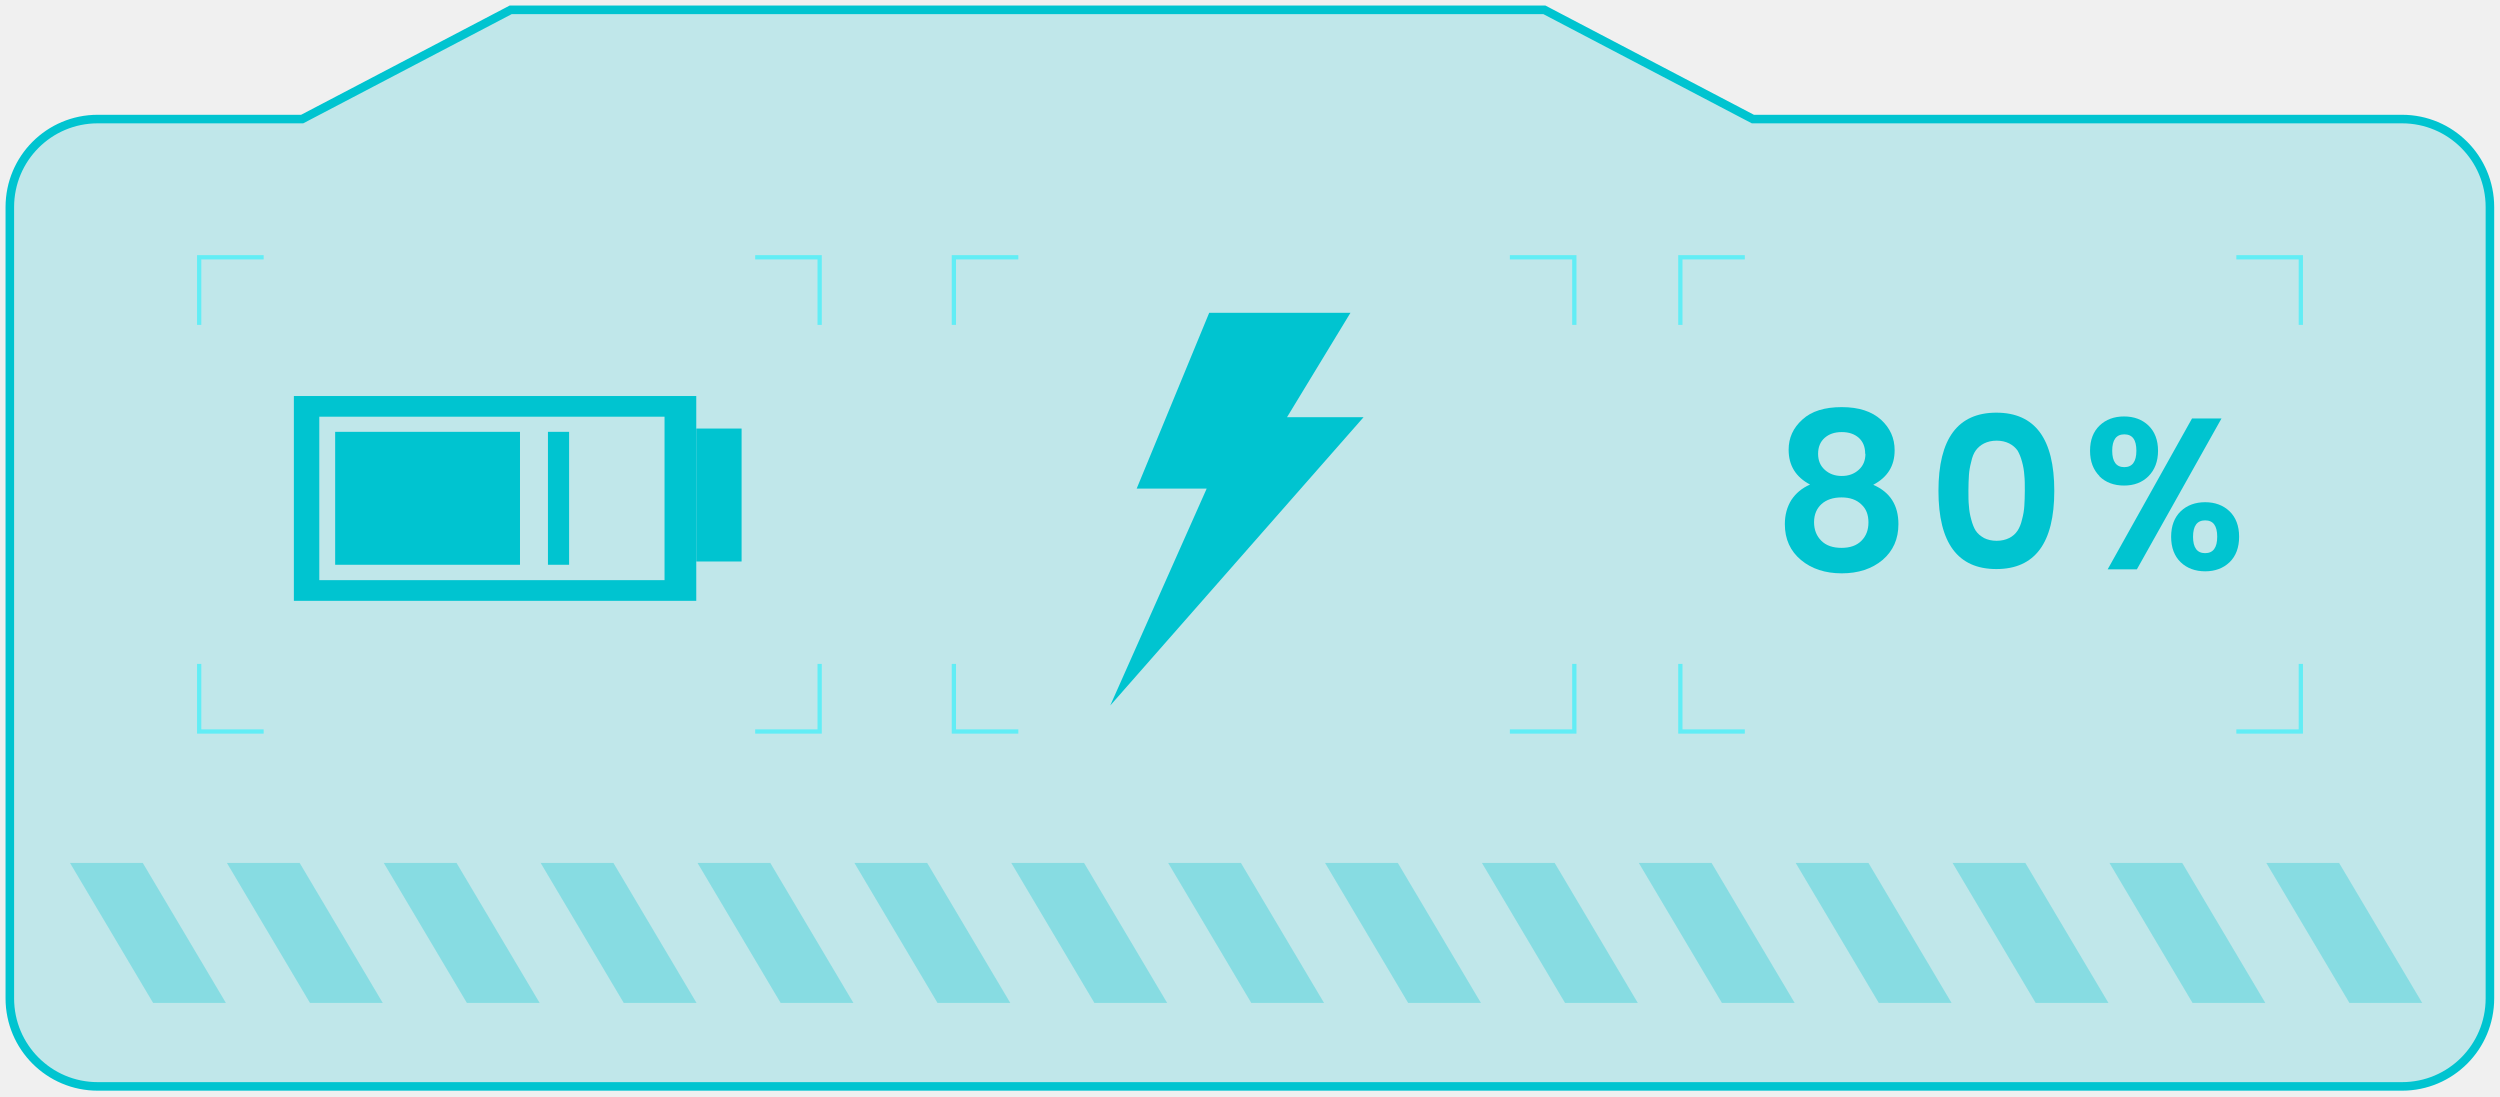
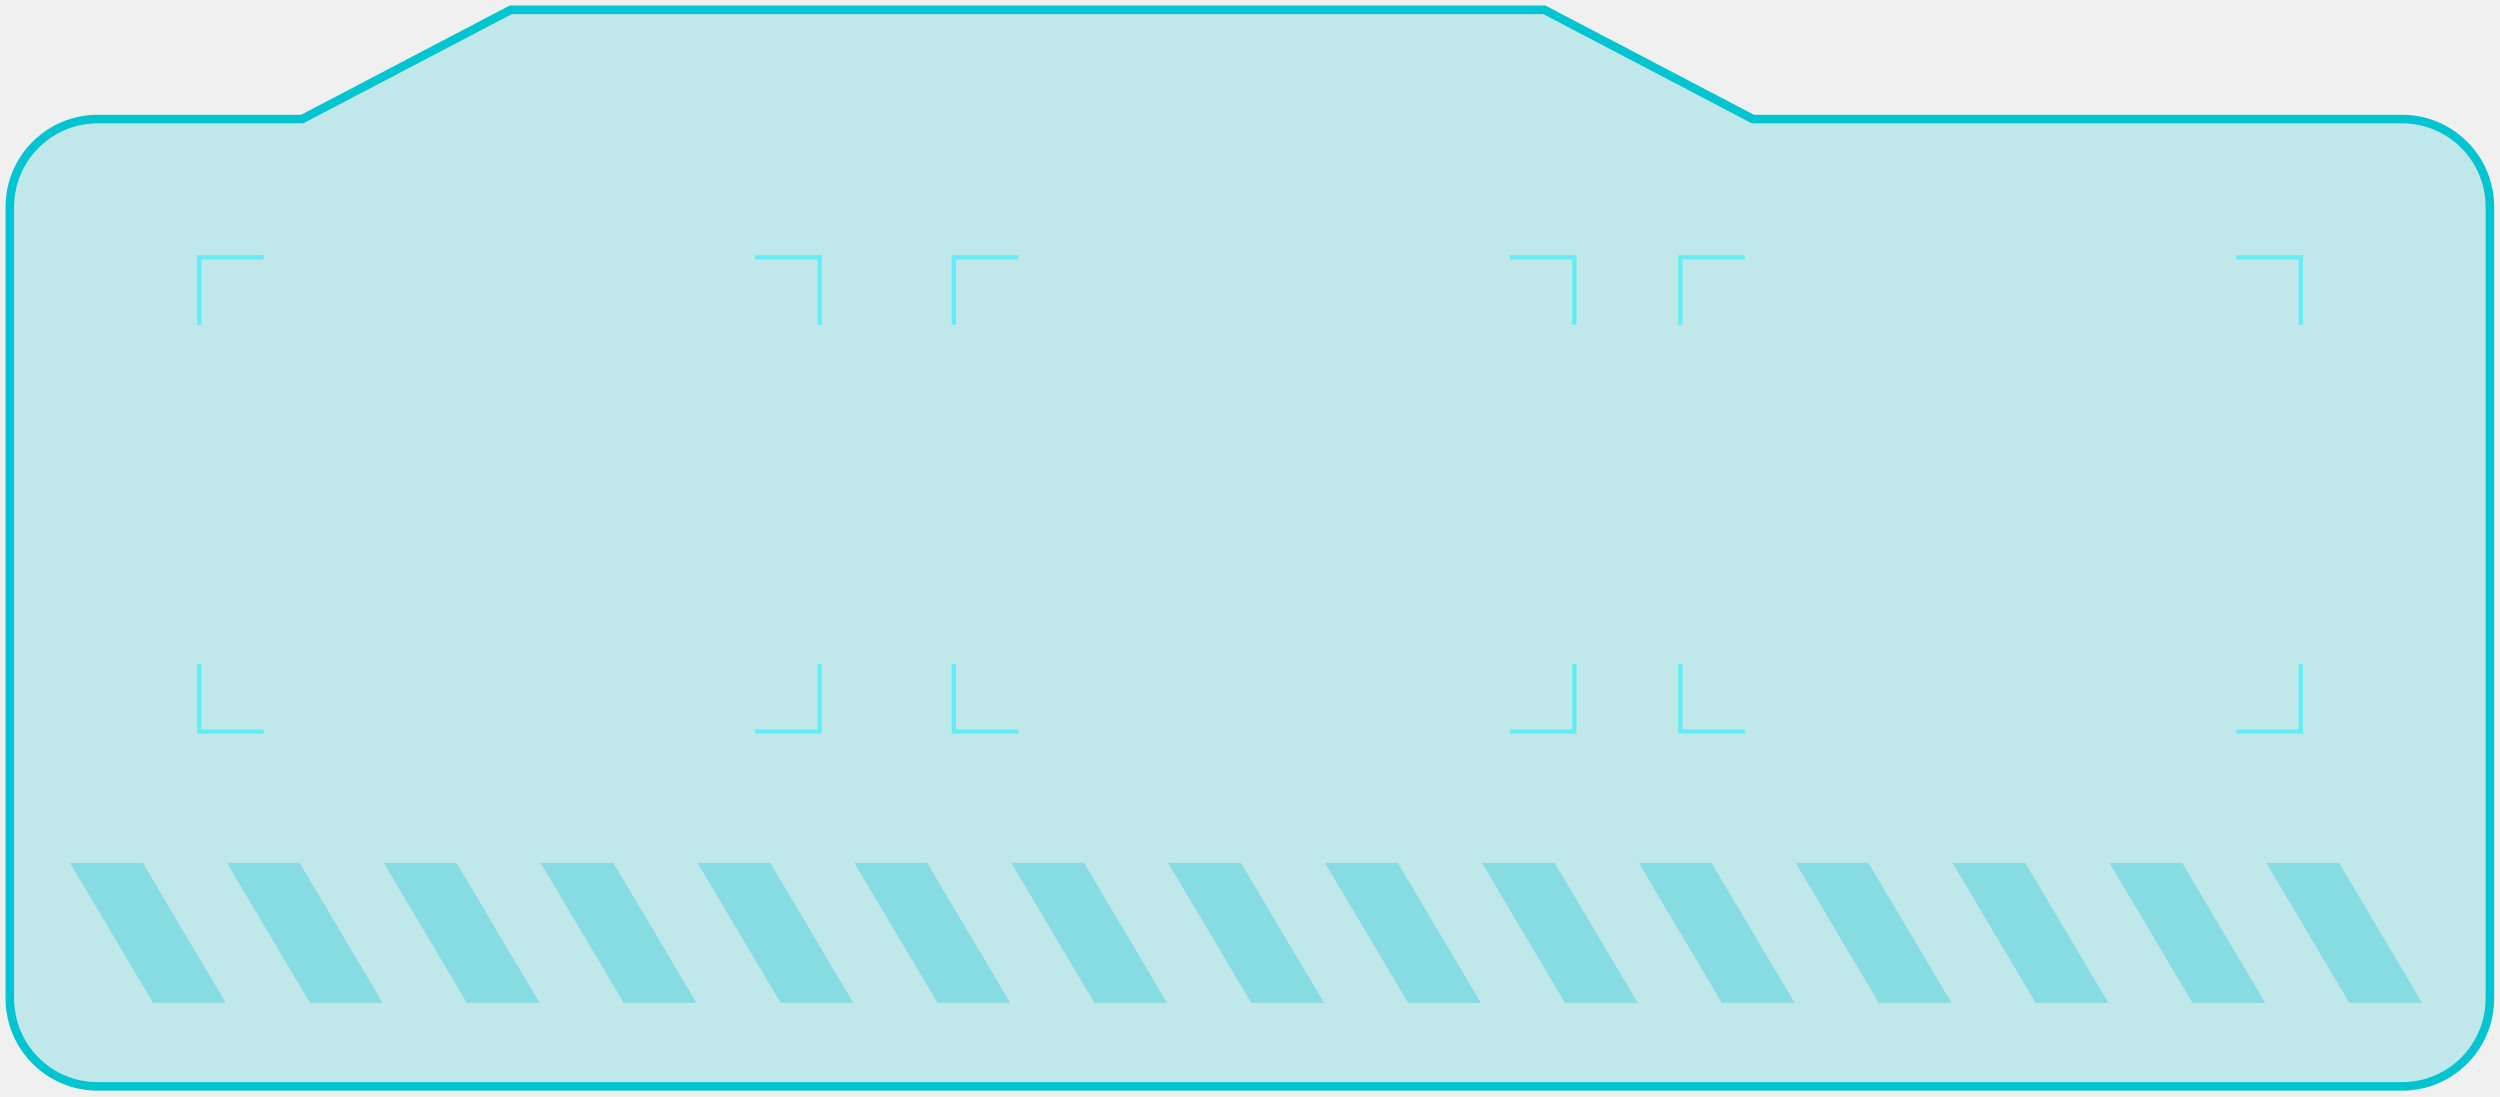
<svg xmlns="http://www.w3.org/2000/svg" width="228" height="100" viewBox="0 0 228 100" fill="none">
  <g clip-path="url(#clip0_4280_4654)">
    <path opacity="0.2" d="M219.066 10.858H159.862L140.847 0.897H46.574L27.558 10.858H8.911C4.478 10.858 0.896 14.447 0.896 18.886V91.051C0.896 95.491 4.478 99.08 8.911 99.08H219.066C223.499 99.08 227.081 95.491 227.081 91.051V18.886C227.081 14.447 223.499 10.858 219.066 10.858Z" fill="#00C4D0" />
    <g opacity="0.3">
      <path d="M20.6 91.465H13.963L6.384 78.698H13.021L20.6 91.465Z" fill="#00C4D0" />
      <path d="M34.907 91.465H28.27L20.692 78.698H27.329L34.907 91.465Z" fill="#00C4D0" />
      <path d="M49.215 91.465H42.578L34.999 78.698H41.636L49.215 91.465Z" fill="#00C4D0" />
      <path d="M63.522 91.465H56.885L49.307 78.698H55.944L63.522 91.465Z" fill="#00C4D0" />
      <path d="M77.83 91.465H71.193L63.614 78.698H70.251L77.83 91.465Z" fill="#00C4D0" />
      <path d="M92.137 91.465H85.5L77.921 78.698H84.558L92.137 91.465Z" fill="#00C4D0" />
      <path d="M106.444 91.465H99.807L92.229 78.698H98.866L106.444 91.465Z" fill="#00C4D0" />
      <path d="M120.752 91.465H114.115L106.536 78.698H113.173L120.752 91.465Z" fill="#00C4D0" />
      <path d="M135.059 91.465H128.422L120.844 78.698H127.481L135.059 91.465Z" fill="#00C4D0" />
      <path d="M149.367 91.465H142.73L135.151 78.698H141.788L149.367 91.465Z" fill="#00C4D0" />
      <path d="M163.674 91.465H157.037L149.458 78.698H156.095L163.674 91.465Z" fill="#00C4D0" />
      <path d="M177.981 91.465H171.345L163.766 78.698H170.403L177.981 91.465Z" fill="#00C4D0" />
      <path d="M192.289 91.465H185.652L178.073 78.698H184.71L192.289 91.465Z" fill="#00C4D0" />
      <path d="M206.596 91.465H199.959L192.381 78.698H199.018L206.596 91.465Z" fill="#00C4D0" />
      <path d="M220.904 91.465H214.267L206.688 78.698H213.325L220.904 91.465Z" fill="#00C4D0" />
    </g>
    <path d="M92.872 23.464H86.993V29.63" stroke="#62EDF5" stroke-width="0.39" stroke-miterlimit="10" />
    <path d="M92.872 66.713H86.993V60.547" stroke="#62EDF5" stroke-width="0.39" stroke-miterlimit="10" />
    <path d="M137.7 23.464H143.579V29.63" stroke="#62EDF5" stroke-width="0.39" stroke-miterlimit="10" />
    <path d="M137.7 66.713H143.579V60.547" stroke="#62EDF5" stroke-width="0.39" stroke-miterlimit="10" />
-     <path d="M110.28 28.525H123.163L117.376 38.049H124.357L101.254 64.343L110.05 44.559H103.666L110.28 28.525Z" fill="#00C4D0" />
    <path d="M24.045 23.464H18.166V29.63" stroke="#62EDF5" stroke-width="0.39" stroke-miterlimit="10" />
    <path d="M24.045 66.713H18.166V60.547" stroke="#62EDF5" stroke-width="0.39" stroke-miterlimit="10" />
    <path d="M68.873 23.464H74.752V29.63" stroke="#62EDF5" stroke-width="0.39" stroke-miterlimit="10" />
    <path d="M68.873 66.713H74.752V60.547" stroke="#62EDF5" stroke-width="0.39" stroke-miterlimit="10" />
-     <path d="M26.801 36.117V54.796H63.499V36.117H26.801ZM60.606 52.91H29.12V38.003H60.606V52.91Z" fill="#00C4D0" />
-     <path d="M67.633 39.084H63.499V51.208H67.633V39.084Z" fill="#00C4D0" />
-     <path d="M47.423 39.383H30.567V51.507H47.423V39.383Z" fill="#00C4D0" />
-     <path d="M51.902 39.383H49.973V51.507H51.902V39.383Z" fill="#00C4D0" />
    <path d="M219.066 10.858H159.862L140.847 0.897H46.574L27.558 10.858H8.911C4.478 10.858 0.896 14.447 0.896 18.886V91.051C0.896 95.491 4.478 99.08 8.911 99.08H219.066C223.499 99.08 227.081 95.491 227.081 91.051V18.886C227.081 14.447 223.499 10.858 219.066 10.858Z" stroke="#00C4D0" stroke-width="0.78" stroke-miterlimit="10" />
    <path d="M159.127 23.464H153.248V29.63" stroke="#62EDF5" stroke-width="0.39" stroke-miterlimit="10" />
    <path d="M159.127 66.713H153.248V60.547" stroke="#62EDF5" stroke-width="0.39" stroke-miterlimit="10" />
    <path d="M203.955 23.464H209.834V29.63" stroke="#62EDF5" stroke-width="0.39" stroke-miterlimit="10" />
    <path d="M203.955 66.713H209.834V60.547" stroke="#62EDF5" stroke-width="0.39" stroke-miterlimit="10" />
-     <path d="M163.123 41.017C163.123 39.935 163.536 39.015 164.386 38.256C165.213 37.497 166.407 37.129 167.969 37.129C169.53 37.129 170.701 37.52 171.551 38.279C172.378 39.038 172.791 39.958 172.791 41.063C172.791 42.489 172.148 43.524 170.839 44.214C172.378 44.881 173.136 46.078 173.136 47.803C173.136 49.16 172.653 50.241 171.689 51.07C170.724 51.875 169.484 52.289 167.969 52.289C166.453 52.289 165.213 51.875 164.248 51.07C163.284 50.264 162.778 49.183 162.778 47.803C162.778 46.952 162.985 46.216 163.375 45.594C163.789 44.973 164.34 44.513 165.075 44.191C163.766 43.501 163.123 42.443 163.123 41.017ZM169.737 45.986C169.301 45.572 168.703 45.364 167.946 45.364C167.188 45.364 166.568 45.572 166.131 45.963C165.695 46.354 165.442 46.906 165.442 47.619C165.442 48.332 165.672 48.884 166.108 49.321C166.545 49.758 167.165 49.965 167.946 49.965C168.726 49.965 169.324 49.758 169.76 49.321C170.196 48.884 170.403 48.332 170.403 47.642C170.403 46.952 170.196 46.4 169.76 46.009L169.737 45.986ZM170.104 41.385C170.104 40.764 169.921 40.303 169.53 39.935C169.14 39.59 168.635 39.406 167.969 39.406C167.303 39.406 166.797 39.59 166.407 39.935C166.017 40.281 165.81 40.764 165.81 41.385C165.81 42.006 166.017 42.489 166.43 42.857C166.843 43.225 167.348 43.409 167.969 43.409C168.589 43.409 169.094 43.225 169.507 42.857C169.921 42.489 170.127 42.006 170.127 41.385H170.104Z" fill="#00C4D0" />
-     <path d="M176.787 44.766C176.787 40.004 178.556 37.635 182.069 37.635C185.583 37.635 187.351 40.004 187.351 44.766C187.351 49.528 185.583 51.898 182.069 51.898C178.556 51.898 176.787 49.528 176.787 44.766ZM183.24 40.441C182.919 40.28 182.529 40.188 182.092 40.188C181.656 40.188 181.265 40.28 180.944 40.441C180.622 40.602 180.37 40.832 180.186 41.085C180.002 41.339 179.865 41.684 179.773 42.121C179.658 42.558 179.589 42.949 179.566 43.34C179.543 43.731 179.52 44.191 179.52 44.743C179.52 45.295 179.52 45.755 179.566 46.146C179.589 46.538 179.658 46.952 179.773 47.366C179.888 47.803 180.025 48.148 180.186 48.401C180.37 48.677 180.622 48.884 180.944 49.068C181.265 49.229 181.656 49.321 182.092 49.321C182.529 49.321 182.919 49.229 183.24 49.068C183.562 48.907 183.815 48.677 183.998 48.401C184.182 48.125 184.32 47.78 184.412 47.366C184.527 46.952 184.595 46.538 184.618 46.146C184.641 45.755 184.664 45.295 184.664 44.743C184.664 44.191 184.664 43.731 184.618 43.34C184.595 42.949 184.527 42.535 184.412 42.121C184.297 41.684 184.159 41.361 183.998 41.085C183.815 40.832 183.562 40.602 183.24 40.441Z" fill="#00C4D0" />
-     <path d="M191.485 43.432C190.911 42.857 190.612 42.098 190.612 41.109C190.612 40.119 190.911 39.36 191.485 38.808C192.059 38.256 192.817 37.98 193.713 37.98C194.608 37.98 195.366 38.256 195.94 38.808C196.514 39.36 196.813 40.142 196.813 41.109C196.813 42.075 196.514 42.857 195.94 43.432C195.366 44.007 194.608 44.283 193.713 44.283C192.817 44.283 192.036 44.007 191.462 43.432H191.485ZM192.22 51.921L199.913 38.164H202.6L194.884 51.921H192.22ZM194.838 41.109C194.838 40.096 194.471 39.613 193.736 39.613C193.001 39.613 192.633 40.119 192.633 41.109C192.633 42.098 193.001 42.604 193.736 42.604C194.471 42.604 194.838 42.098 194.838 41.109ZM201.13 52.105C200.212 52.105 199.454 51.829 198.88 51.276C198.306 50.724 198.007 49.942 198.007 48.953C198.007 47.964 198.306 47.182 198.88 46.63C199.454 46.078 200.212 45.801 201.108 45.801C202.003 45.801 202.761 46.078 203.335 46.63C203.909 47.182 204.208 47.964 204.208 48.953C204.208 49.942 203.909 50.724 203.335 51.276C202.761 51.829 202.003 52.105 201.108 52.105H201.13ZM202.21 48.953C202.21 47.941 201.842 47.458 201.108 47.458C200.373 47.458 200.005 47.964 200.005 48.953C200.005 49.942 200.373 50.448 201.108 50.448C201.842 50.448 202.21 49.942 202.21 48.953Z" fill="#00C4D0" />
  </g>
  <defs>
    <clipPath id="clip0_4280_4654">
      <rect width="228" height="100" fill="white" />
    </clipPath>
  </defs>
</svg>
